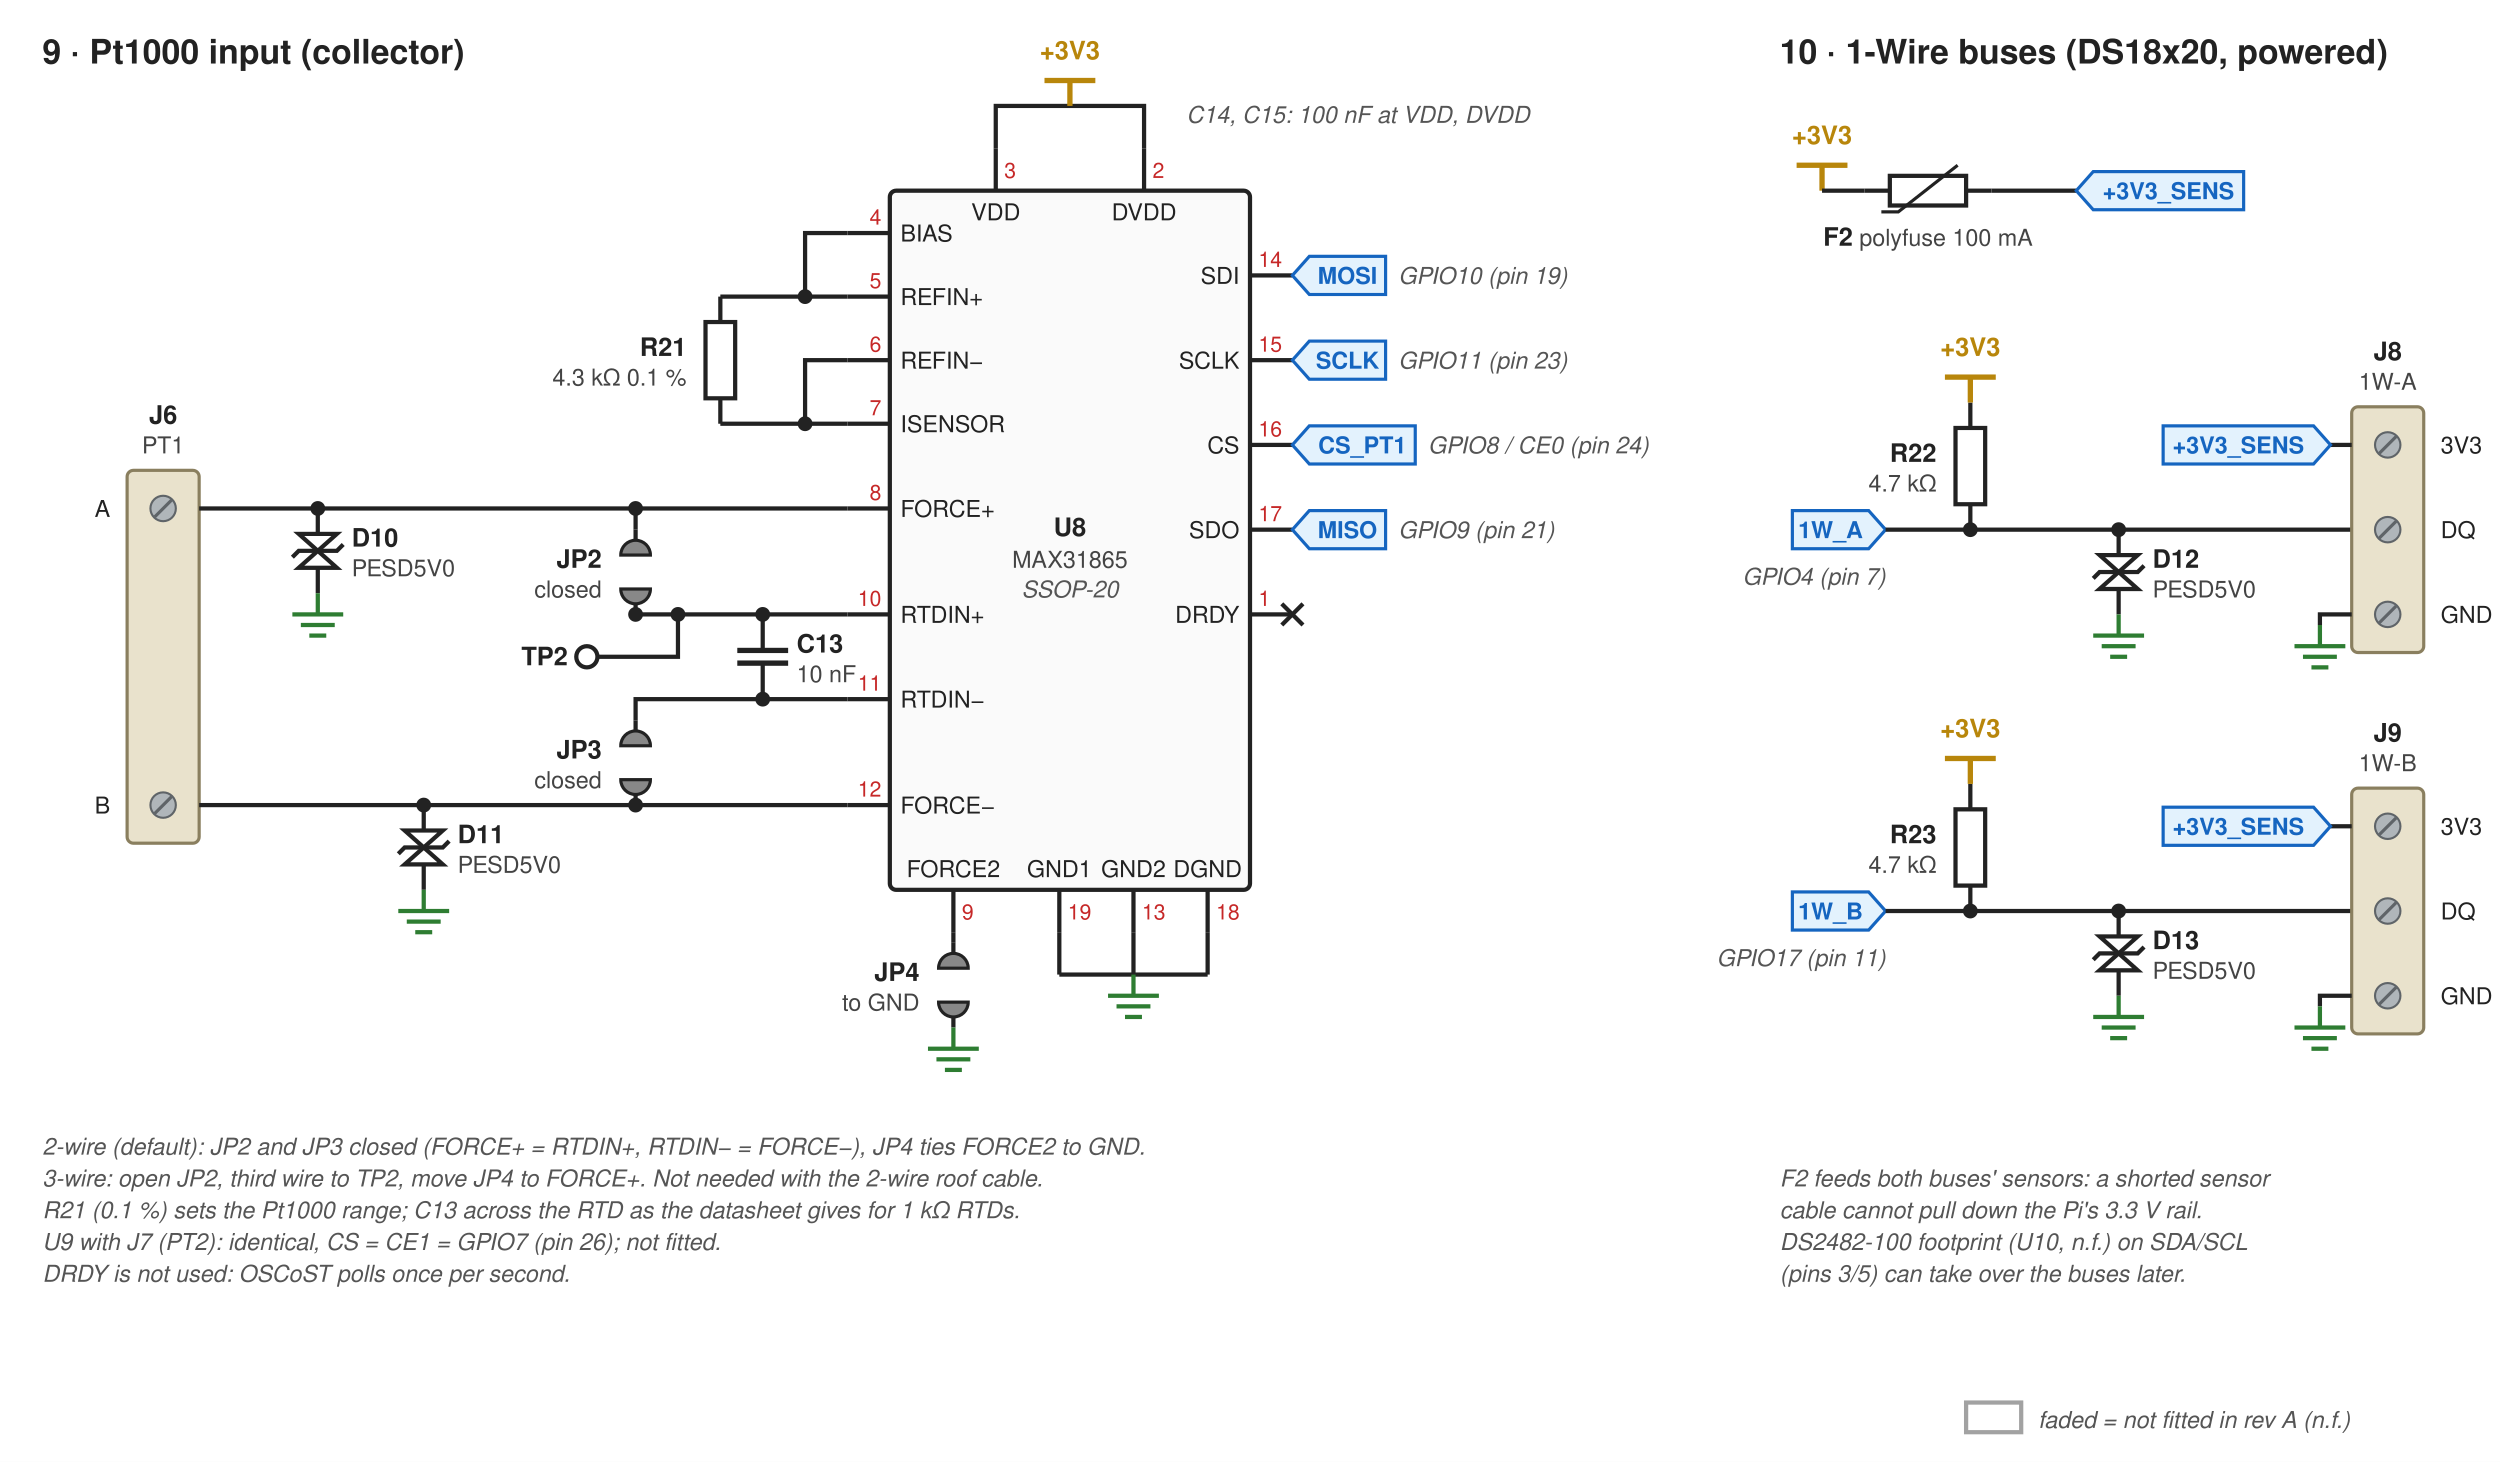
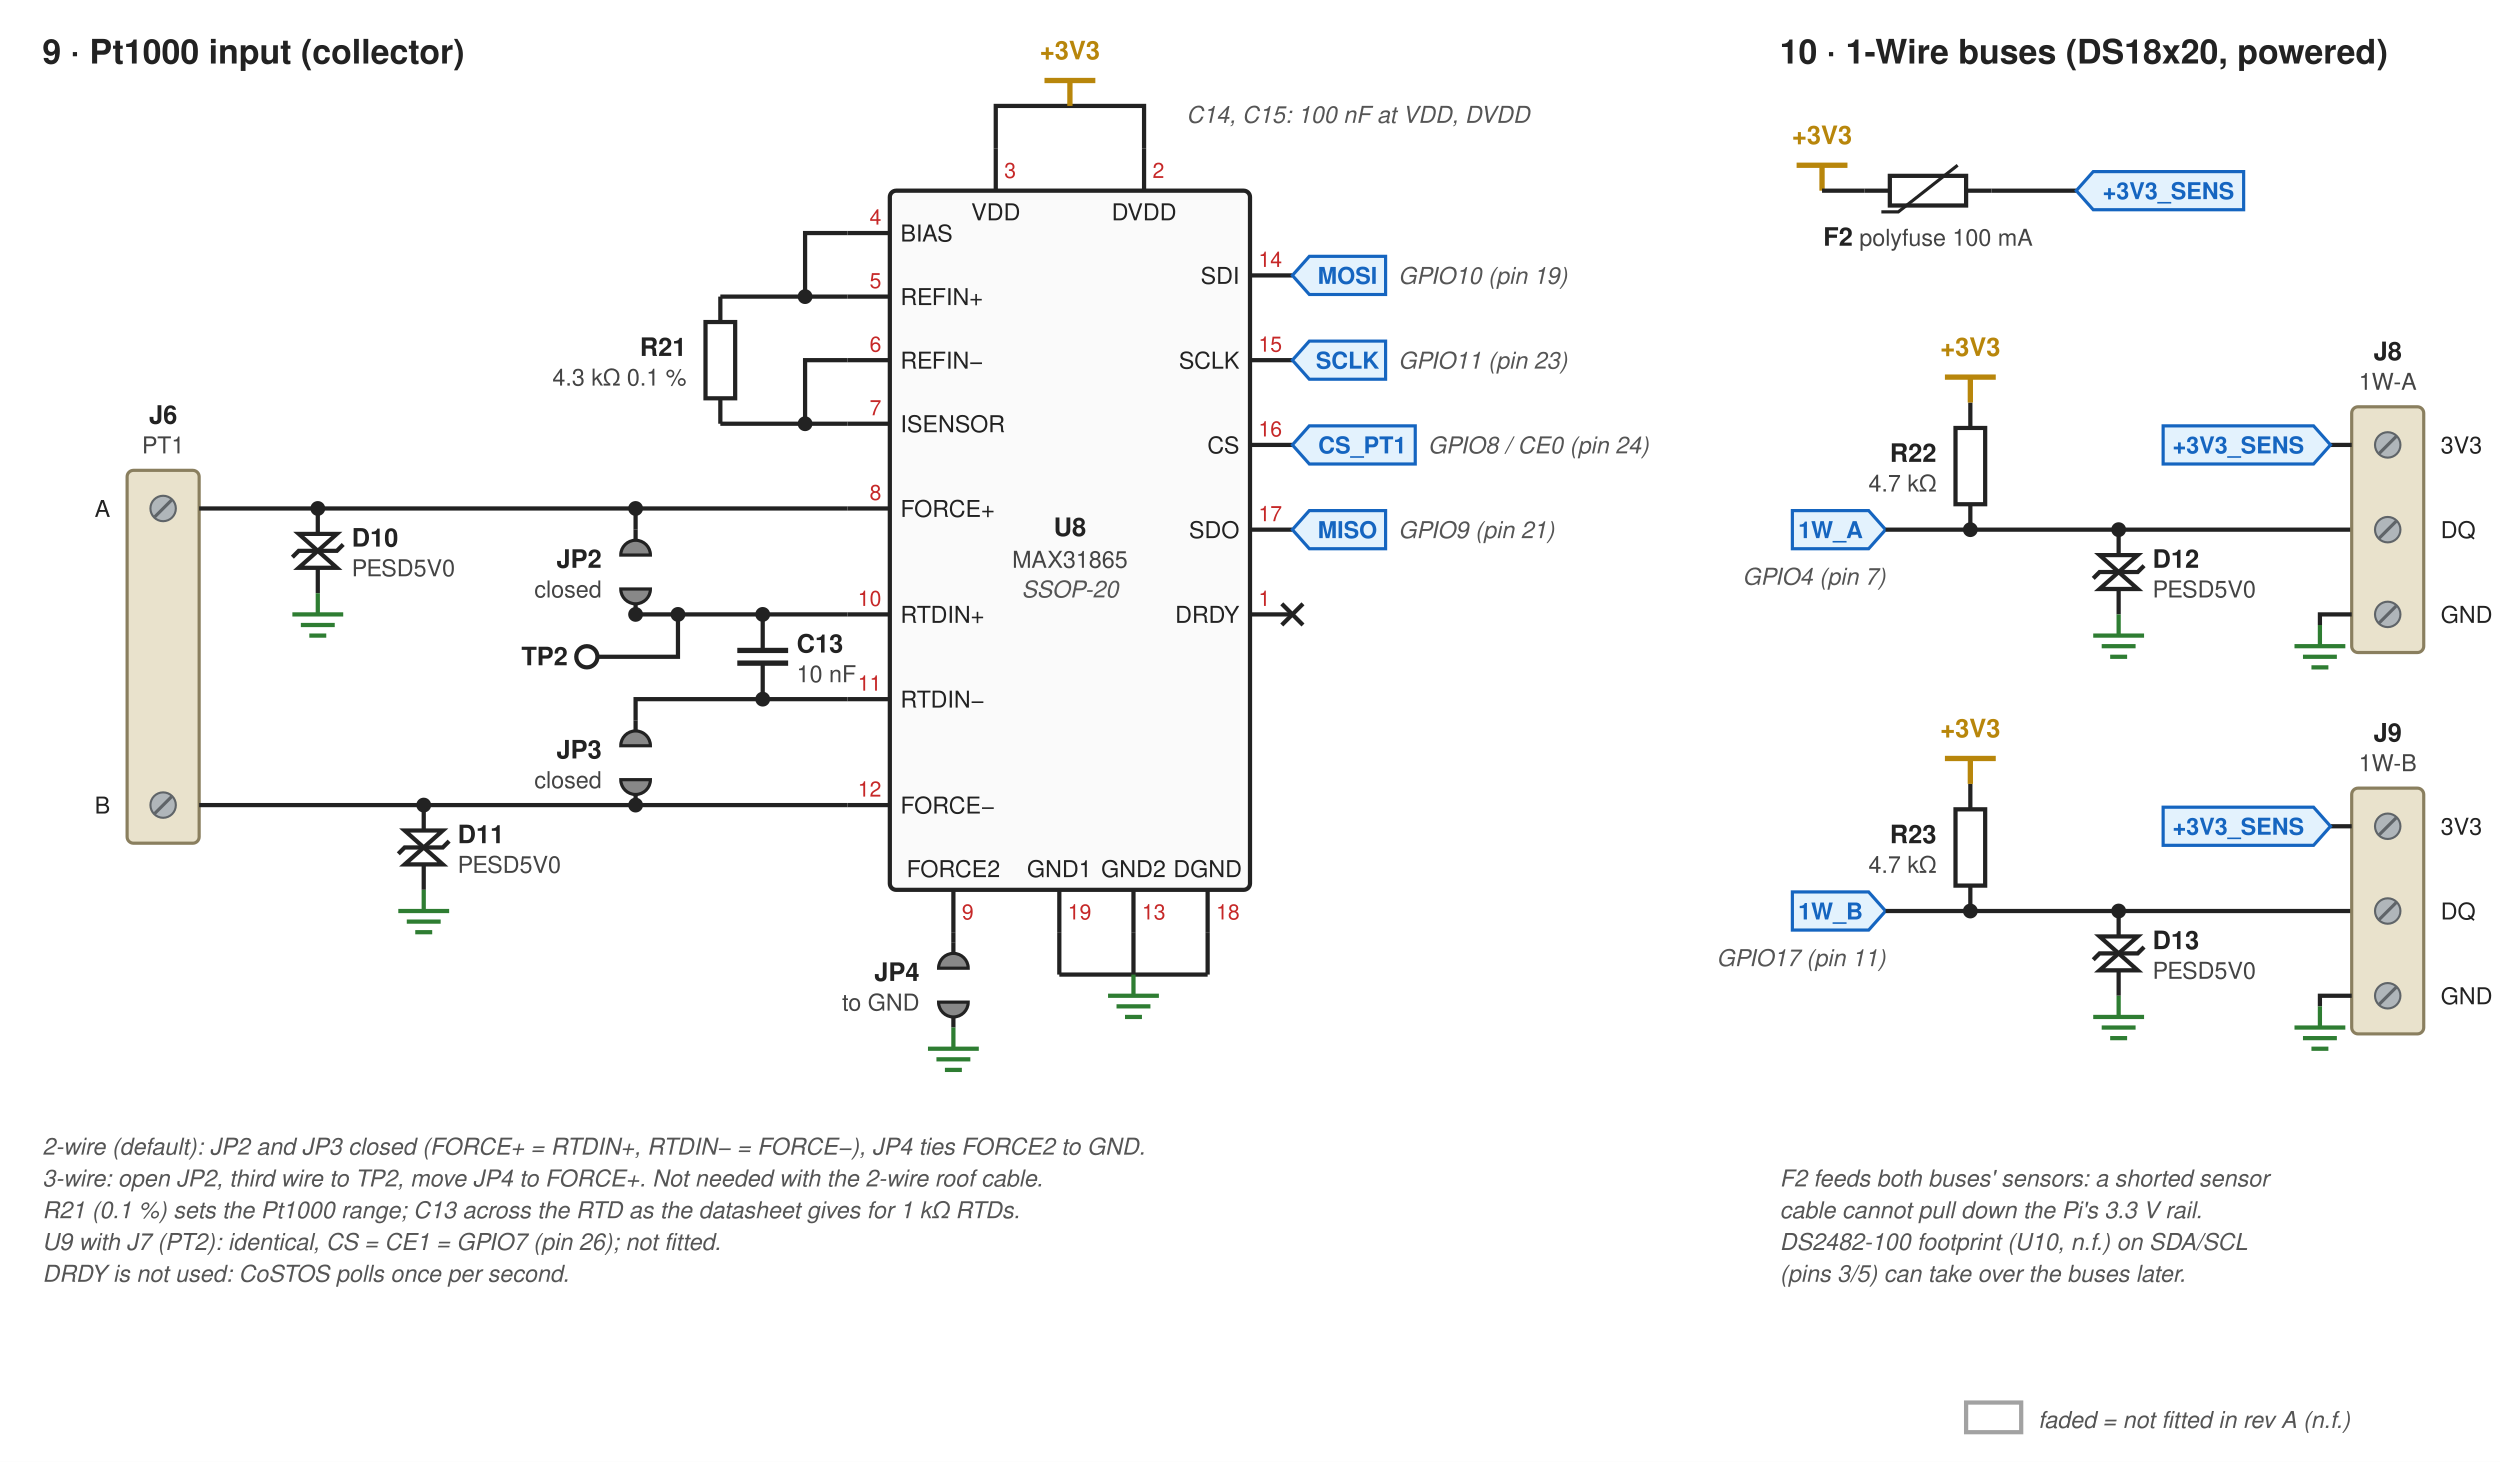
<svg xmlns="http://www.w3.org/2000/svg" width="1180" height="690" viewBox="0 0 1180 690" font-family="Helvetica, Arial, sans-serif">
  <style>.w{stroke:#222;stroke-width:2;fill:none}.b{stroke:#222;stroke-width:2;fill:white}.r{font-size:12px;font-weight:bold;fill:#222}.v{font-size:11px;fill:#444}.pn{font-size:11px;fill:#222}.num{font-size:10px;fill:#c62828}.n{font-size:11px;fill:#555;font-style:italic}.h{font-size:16px;font-weight:bold;fill:#222}</style>
  <rect width="1180" height="690" fill="white" />
  <text x="20" y="30" class="h" text-anchor="start">9 · Pt1000 input (collector)</text>
  <rect x="420" y="90" width="170" height="330" rx="3" style="fill:#fafafa;stroke:#222;stroke-width:2" />
  <text x="505.0" y="253.0" class="r" text-anchor="middle">U8</text>
  <text x="505.0" y="268.0" class="v" text-anchor="middle">MAX31865</text>
  <text x="505.0" y="282.0" class="n" text-anchor="middle">SSOP-20</text>
  <text x="425" y="114" class="pn" text-anchor="start">BIAS</text>
  <text x="416" y="106" class="num" text-anchor="end">4</text>
  <path class="w" d="M420 110 L400 110" />
  <text x="425" y="144" class="pn" text-anchor="start">REFIN+</text>
  <text x="416" y="136" class="num" text-anchor="end">5</text>
  <path class="w" d="M420 140 L400 140" />
  <text x="425" y="174" class="pn" text-anchor="start">REFIN−</text>
  <text x="416" y="166" class="num" text-anchor="end">6</text>
  <path class="w" d="M420 170 L400 170" />
  <text x="425" y="204" class="pn" text-anchor="start">ISENSOR</text>
  <text x="416" y="196" class="num" text-anchor="end">7</text>
  <path class="w" d="M420 200 L400 200" />
  <text x="425" y="244" class="pn" text-anchor="start">FORCE+</text>
  <text x="416" y="236" class="num" text-anchor="end">8</text>
  <path class="w" d="M420 240 L400 240" />
  <text x="425" y="294" class="pn" text-anchor="start">RTDIN+</text>
  <text x="416" y="286" class="num" text-anchor="end">10</text>
  <path class="w" d="M420 290 L400 290" />
  <text x="425" y="334" class="pn" text-anchor="start">RTDIN−</text>
  <text x="416" y="326" class="num" text-anchor="end">11</text>
  <path class="w" d="M420 330 L400 330" />
  <text x="425" y="384" class="pn" text-anchor="start">FORCE−</text>
  <text x="416" y="376" class="num" text-anchor="end">12</text>
  <path class="w" d="M420 380 L400 380" />
  <text x="585" y="134" class="pn" text-anchor="end">SDI</text>
  <text x="594" y="126" class="num" text-anchor="start">14</text>
  <path class="w" d="M590 130 L610 130" />
  <text x="585" y="174" class="pn" text-anchor="end">SCLK</text>
  <text x="594" y="166" class="num" text-anchor="start">15</text>
  <path class="w" d="M590 170 L610 170" />
  <text x="585" y="214" class="pn" text-anchor="end">CS</text>
  <text x="594" y="206" class="num" text-anchor="start">16</text>
  <path class="w" d="M590 210 L610 210" />
  <text x="585" y="254" class="pn" text-anchor="end">SDO</text>
  <text x="594" y="246" class="num" text-anchor="start">17</text>
  <path class="w" d="M590 250 L610 250" />
  <text x="585" y="294" class="pn" text-anchor="end">DRDY</text>
  <text x="594" y="286" class="num" text-anchor="start">1</text>
  <path class="w" d="M590 290 L610 290" />
  <text x="470" y="104" class="pn" text-anchor="middle">VDD</text>
  <text x="474" y="84" class="num" text-anchor="start">3</text>
  <path class="w" d="M470 90 L470 70" />
  <text x="540" y="104" class="pn" text-anchor="middle">DVDD</text>
  <text x="544" y="84" class="num" text-anchor="start">2</text>
  <path class="w" d="M540 90 L540 70" />
  <text x="450" y="414" class="pn" text-anchor="middle">FORCE2</text>
  <text x="454" y="434" class="num" text-anchor="start">9</text>
  <path class="w" d="M450 420 L450 440" />
  <text x="500" y="414" class="pn" text-anchor="middle">GND1</text>
  <text x="504" y="434" class="num" text-anchor="start">19</text>
  <path class="w" d="M500 420 L500 440" />
  <text x="535" y="414" class="pn" text-anchor="middle">GND2</text>
  <text x="539" y="434" class="num" text-anchor="start">13</text>
  <path class="w" d="M535 420 L535 440" />
  <text x="570" y="414" class="pn" text-anchor="middle">DGND</text>
  <text x="574" y="434" class="num" text-anchor="start">18</text>
  <path class="w" d="M570 420 L570 440" />
  <path class="w" d="M400 110 L380 110 L380 140" />
  <path class="w" d="M400 140 L340 140" />
  <circle cx="380" cy="140" r="3.5" fill="#222" />
  <g transform="translate(340 140) rotate(90)">
    <path class="w" d="M0 0 H12" />
    <path class="w" d="M48 0 H60" />
    <rect class="b" x="12" y="-7" width="36" height="14" />
  </g>
  <text x="324.0" y="168.0" class="r" text-anchor="end">R21</text>
  <text x="324.0" y="182.0" class="v" text-anchor="end">4.3 kΩ 0.1 %</text>
  <path class="w" d="M400 170 L380 170 L380 200" />
  <path class="w" d="M400 200 L340 200" />
  <circle cx="380" cy="200" r="3.5" fill="#222" />
  <rect x="60" y="222" width="34" height="176" rx="3" style="fill:#E9E2CC;stroke:#8A7F5F;stroke-width:1.5" />
  <circle cx="77" cy="240" r="6" style="fill:#B0B6BA;stroke:#5F6468" />
  <path d="M73 244 L81 236" style="stroke:#5F6468;stroke-width:1.5" />
  <text x="52" y="244" class="pn" text-anchor="end">A</text>
  <circle cx="77" cy="380" r="6" style="fill:#B0B6BA;stroke:#5F6468" />
  <path d="M73 384 L81 376" style="stroke:#5F6468;stroke-width:1.5" />
  <text x="52" y="384" class="pn" text-anchor="end">B</text>
  <text x="77" y="200" class="r" text-anchor="middle">J6</text>
  <text x="77" y="214" class="v" text-anchor="middle">PT1</text>
  <path class="w" d="M94 240 L400 240" />
  <path class="w" d="M94 380 L400 380" />
  <circle cx="300" cy="240" r="3.5" fill="#222" />
  <path class="w" d="M300 240 L300 250" />
  <g transform="translate(300 250) rotate(90)">
    <path class="w" d="M0 0 H12" />
    <path class="w" d="M28 0 H40" />
    <path d="M12 -7 A7 7 0 0 0 12 7 Z M28 -7 A7 7 0 0 1 28 7 Z" style="fill:#888;stroke:#222;stroke-width:1.5" />
  </g>
  <text x="284.0" y="268.0" class="r" text-anchor="end">JP2</text>
  <text x="284.0" y="282.0" class="v" text-anchor="end">closed</text>
  <path class="w" d="M300 290 L400 290" />
  <circle cx="300" cy="290" r="3.5" fill="#222" />
  <circle cx="300" cy="380" r="3.5" fill="#222" />
  <g transform="translate(300 380) rotate(270)">
    <path class="w" d="M0 0 H12" />
    <path class="w" d="M28 0 H40" />
    <path d="M12 -7 A7 7 0 0 0 12 7 Z M28 -7 A7 7 0 0 1 28 7 Z" style="fill:#888;stroke:#222;stroke-width:1.5" />
  </g>
  <text x="284.0" y="358.0" class="r" text-anchor="end">JP3</text>
  <text x="284.0" y="372.0" class="v" text-anchor="end">closed</text>
  <path class="w" d="M300 340 L300 330 L400 330" />
  <circle cx="360" cy="290" r="3.5" fill="#222" />
  <circle cx="360" cy="330" r="3.5" fill="#222" />
  <rect x="380" y="300" width="0" height="0" />
  <g transform="translate(360 290) rotate(90)">
    <path class="w" d="M0 0 H17" />
    <path class="w" d="M23 0 H40" />
    <path class="w" d="M17 -12 V12" style="stroke-width:2.5" />
    <path class="w" d="M23 -12 V12" style="stroke-width:2.5" />
  </g>
  <text x="376.0" y="308.0" class="r" text-anchor="start">C13</text>
  <text x="376.0" y="322.0" class="v" text-anchor="start">10 nF</text>
  <circle cx="320" cy="290" r="3.5" fill="#222" />
  <path class="w" d="M320 290 L320 310 L282 310" />
  <circle cx="277" cy="310" r="5" style="fill:white;stroke:#222;stroke-width:2" />
  <text x="268" y="314" class="r" text-anchor="end">TP2</text>
  <circle cx="150" cy="240" r="3.5" fill="#222" />
  <g transform="translate(150 240) rotate(90)">
    <path class="w" d="M0 0 H12" />
    <path class="w" d="M28 0 H40" />
    <path d="M12 -9 L20 0 L12 9 Z M28 -9 L20 0 L28 9 Z" style="fill:white;stroke:#222;stroke-width:2" />
    <path class="w" d="M17 -12 L20 -9 V9 L23 12" />
  </g>
  <text x="166.0" y="258.0" class="r" text-anchor="start">D10</text>
  <text x="166.0" y="272.0" class="v" text-anchor="start">PESD5V0</text>
  <path d="M150 280 V290 M138 290 H162 M142 295 H158 M146 300 H154" style="stroke:#2e7d32;stroke-width:2;fill:none" />
  <circle cx="200" cy="380" r="3.5" fill="#222" />
  <g transform="translate(200 380) rotate(90)">
    <path class="w" d="M0 0 H12" />
    <path class="w" d="M28 0 H40" />
    <path d="M12 -9 L20 0 L12 9 Z M28 -9 L20 0 L28 9 Z" style="fill:white;stroke:#222;stroke-width:2" />
    <path class="w" d="M17 -12 L20 -9 V9 L23 12" />
  </g>
  <text x="216.0" y="398.0" class="r" text-anchor="start">D11</text>
  <text x="216.0" y="412.0" class="v" text-anchor="start">PESD5V0</text>
  <path d="M200 420 V430 M188 430 H212 M192 435 H208 M196 440 H204" style="stroke:#2e7d32;stroke-width:2;fill:none" />
  <path class="w" d="M470 70 L470 50 L540 50 L540 70" />
  <path d="M505 50 V38 M493 38 H517" style="stroke:#b8860b;stroke-width:2.5;fill:none" />
  <text x="505" y="28" class="r" text-anchor="middle" style="fill:#b8860b">+3V3</text>
  <text x="560" y="58" class="n" text-anchor="start">C14, C15: 100 nF at VDD, DVDD</text>
  <path class="w" d="M500 440 L500 460" />
  <path class="w" d="M535 440 L535 460" />
  <path class="w" d="M570 440 L570 460" />
  <path class="w" d="M500 460 L570 460" />
  <path d="M535 460 V470 M523 470 H547 M527 475 H543 M531 480 H539" style="stroke:#2e7d32;stroke-width:2;fill:none" />
  <path class="w" d="M450 440 L450 445" />
  <g transform="translate(450 445) rotate(90)">
    <path class="w" d="M0 0 H12" />
    <path class="w" d="M28 0 H40" />
    <path d="M12 -7 A7 7 0 0 0 12 7 Z M28 -7 A7 7 0 0 1 28 7 Z" style="fill:#888;stroke:#222;stroke-width:1.5" />
  </g>
  <text x="434.0" y="463.0" class="r" text-anchor="end">JP4</text>
  <text x="434.0" y="477.0" class="v" text-anchor="end">to GND</text>
  <path d="M450 485 V495 M438 495 H462 M442 500 H458 M446 505 H454" style="stroke:#2e7d32;stroke-width:2;fill:none" />
  <polygon points="610,130 618,121 654,121 654,139 618,139" style="fill:#e3f2fd;stroke:#1565c0;stroke-width:1.5" />
  <text x="636.0" y="134" class="pn" text-anchor="middle" style="font-weight:bold;fill:#1565c0">MOSI</text>
  <text x="660" y="134" class="n" text-anchor="start">GPIO10 (pin 19)</text>
  <polygon points="610,170 618,161 654,161 654,179 618,179" style="fill:#e3f2fd;stroke:#1565c0;stroke-width:1.5" />
  <text x="636.0" y="174" class="pn" text-anchor="middle" style="font-weight:bold;fill:#1565c0">SCLK</text>
  <text x="660" y="174" class="n" text-anchor="start">GPIO11 (pin 23)</text>
  <polygon points="610,210 618,201 668,201 668,219 618,219" style="fill:#e3f2fd;stroke:#1565c0;stroke-width:1.5" />
  <text x="643.0" y="214" class="pn" text-anchor="middle" style="font-weight:bold;fill:#1565c0">CS_PT1</text>
  <text x="674" y="214" class="n" text-anchor="start">GPIO8 / CE0 (pin 24)</text>
  <polygon points="610,250 618,241 654,241 654,259 618,259" style="fill:#e3f2fd;stroke:#1565c0;stroke-width:1.5" />
  <text x="636.0" y="254" class="pn" text-anchor="middle" style="font-weight:bold;fill:#1565c0">MISO</text>
  <text x="660" y="254" class="n" text-anchor="start">GPIO9 (pin 21)</text>
  <path class="w" d="M605 285 L615 295 M605 295 L615 285" />
  <text x="20" y="545" class="n" text-anchor="start">2-wire (default): JP2 and JP3 closed (FORCE+ = RTDIN+, RTDIN− = FORCE−), JP4 ties FORCE2 to GND.</text>
  <text x="20" y="560" class="n" text-anchor="start">3-wire: open JP2, third wire to TP2, move JP4 to FORCE+. Not needed with the 2-wire roof cable.</text>
  <text x="20" y="575" class="n" text-anchor="start">R21 (0.1 %) sets the Pt1000 range; C13 across the RTD as the datasheet gives for 1 kΩ RTDs.</text>
  <text x="20" y="590" class="n" text-anchor="start">U9 with J7 (PT2): identical, CS = CE1 = GPIO7 (pin 26); not fitted.</text>
-   <text x="20" y="605" class="n" text-anchor="start">DRDY is not used: OSCoST polls once per second.</text>
+   <text x="20" y="605" class="n" text-anchor="start">DRDY is not used: CoSTOS polls once per second.</text>
  <text x="840" y="30" class="h" text-anchor="start">10 · 1-Wire buses (DS18x20, powered)</text>
  <path d="M860 90 V78 M848 78 H872" style="stroke:#b8860b;stroke-width:2.5;fill:none" />
  <text x="860" y="68" class="r" text-anchor="middle" style="fill:#b8860b">+3V3</text>
  <path class="w" d="M860 90 L880 90" />
  <g transform="translate(880 90) rotate(0)">
    <path class="w" d="M0 0 H12" />
    <path class="w" d="M48 0 H60" />
    <rect class="b" x="12" y="-7" width="36" height="14" />
    <path class="w" d="M8 10 L16 10 L44 -12" style="stroke-width:1.5" />
  </g>
  <text x="910.0" y="116.0" class="v" text-anchor="middle">
    <tspan class="r">F2</tspan> polyfuse 100 mA</text>
  <path class="w" d="M940 90 L980 90" />
  <polygon points="980,90 988,81 1059,81 1059,99 988,99" style="fill:#e3f2fd;stroke:#1565c0;stroke-width:1.5" />
  <text x="1023.5" y="94" class="pn" text-anchor="middle" style="font-weight:bold;fill:#1565c0">+3V3_SENS</text>
  <polygon points="890,250 882,241 846,241 846,259 882,259" style="fill:#e3f2fd;stroke:#1565c0;stroke-width:1.5" />
  <text x="864.0" y="254" class="pn" text-anchor="middle" style="font-weight:bold;fill:#1565c0">1W_A</text>
  <text x="890" y="276" class="n" text-anchor="end">GPIO4 (pin 7)</text>
  <path class="w" d="M890 250 L1110 250" />
  <circle cx="930" cy="250" r="3.5" fill="#222" />
  <circle cx="1000" cy="250" r="3.5" fill="#222" />
  <g transform="translate(930 250) rotate(270)">
    <path class="w" d="M0 0 H12" />
    <path class="w" d="M48 0 H60" />
    <rect class="b" x="12" y="-7" width="36" height="14" />
  </g>
  <text x="914.0" y="218.0" class="r" text-anchor="end">R22</text>
  <text x="914.0" y="232.0" class="v" text-anchor="end">4.7 kΩ</text>
  <path d="M930 190 V178 M918 178 H942" style="stroke:#b8860b;stroke-width:2.5;fill:none" />
  <text x="930" y="168" class="r" text-anchor="middle" style="fill:#b8860b">+3V3</text>
  <g transform="translate(1000 250) rotate(90)">
    <path class="w" d="M0 0 H12" />
    <path class="w" d="M28 0 H40" />
    <path d="M12 -9 L20 0 L12 9 Z M28 -9 L20 0 L28 9 Z" style="fill:white;stroke:#222;stroke-width:2" />
    <path class="w" d="M17 -12 L20 -9 V9 L23 12" />
  </g>
  <text x="1016.0" y="268.0" class="r" text-anchor="start">D12</text>
  <text x="1016.0" y="282.0" class="v" text-anchor="start">PESD5V0</text>
  <path d="M1000 290 V300 M988 300 H1012 M992 305 H1008 M996 310 H1004" style="stroke:#2e7d32;stroke-width:2;fill:none" />
  <rect x="1110" y="192" width="34" height="116" rx="3" style="fill:#E9E2CC;stroke:#8A7F5F;stroke-width:1.5" />
  <circle cx="1127" cy="210" r="6" style="fill:#B0B6BA;stroke:#5F6468" />
  <path d="M1123 214 L1131 206" style="stroke:#5F6468;stroke-width:1.5" />
  <text x="1152" y="214" class="pn" text-anchor="start">3V3</text>
  <circle cx="1127" cy="250" r="6" style="fill:#B0B6BA;stroke:#5F6468" />
  <path d="M1123 254 L1131 246" style="stroke:#5F6468;stroke-width:1.5" />
  <text x="1152" y="254" class="pn" text-anchor="start">DQ</text>
  <circle cx="1127" cy="290" r="6" style="fill:#B0B6BA;stroke:#5F6468" />
  <path d="M1123 294 L1131 286" style="stroke:#5F6468;stroke-width:1.5" />
  <text x="1152" y="294" class="pn" text-anchor="start">GND</text>
  <text x="1127" y="170" class="r" text-anchor="middle">J8</text>
  <text x="1127" y="184" class="v" text-anchor="middle">1W-A</text>
  <path class="w" d="M1110 210 L1100 210" />
  <polygon points="1100,210 1092,201 1021,201 1021,219 1092,219" style="fill:#e3f2fd;stroke:#1565c0;stroke-width:1.5" />
  <text x="1056.5" y="214" class="pn" text-anchor="middle" style="font-weight:bold;fill:#1565c0">+3V3_SENS</text>
  <path class="w" d="M1110 290 L1095 290 L1095 295" />
  <path d="M1095 295 V305 M1083 305 H1107 M1087 310 H1103 M1091 315 H1099" style="stroke:#2e7d32;stroke-width:2;fill:none" />
  <polygon points="890,430 882,421 846,421 846,439 882,439" style="fill:#e3f2fd;stroke:#1565c0;stroke-width:1.5" />
  <text x="864.0" y="434" class="pn" text-anchor="middle" style="font-weight:bold;fill:#1565c0">1W_B</text>
  <text x="890" y="456" class="n" text-anchor="end">GPIO17 (pin 11)</text>
  <path class="w" d="M890 430 L1110 430" />
  <circle cx="930" cy="430" r="3.5" fill="#222" />
  <circle cx="1000" cy="430" r="3.5" fill="#222" />
  <g transform="translate(930 430) rotate(270)">
    <path class="w" d="M0 0 H12" />
    <path class="w" d="M48 0 H60" />
    <rect class="b" x="12" y="-7" width="36" height="14" />
  </g>
  <text x="914.0" y="398.0" class="r" text-anchor="end">R23</text>
  <text x="914.0" y="412.0" class="v" text-anchor="end">4.7 kΩ</text>
  <path d="M930 370 V358 M918 358 H942" style="stroke:#b8860b;stroke-width:2.5;fill:none" />
  <text x="930" y="348" class="r" text-anchor="middle" style="fill:#b8860b">+3V3</text>
  <g transform="translate(1000 430) rotate(90)">
    <path class="w" d="M0 0 H12" />
    <path class="w" d="M28 0 H40" />
    <path d="M12 -9 L20 0 L12 9 Z M28 -9 L20 0 L28 9 Z" style="fill:white;stroke:#222;stroke-width:2" />
    <path class="w" d="M17 -12 L20 -9 V9 L23 12" />
  </g>
  <text x="1016.0" y="448.0" class="r" text-anchor="start">D13</text>
  <text x="1016.0" y="462.0" class="v" text-anchor="start">PESD5V0</text>
  <path d="M1000 470 V480 M988 480 H1012 M992 485 H1008 M996 490 H1004" style="stroke:#2e7d32;stroke-width:2;fill:none" />
  <rect x="1110" y="372" width="34" height="116" rx="3" style="fill:#E9E2CC;stroke:#8A7F5F;stroke-width:1.5" />
  <circle cx="1127" cy="390" r="6" style="fill:#B0B6BA;stroke:#5F6468" />
  <path d="M1123 394 L1131 386" style="stroke:#5F6468;stroke-width:1.5" />
  <text x="1152" y="394" class="pn" text-anchor="start">3V3</text>
  <circle cx="1127" cy="430" r="6" style="fill:#B0B6BA;stroke:#5F6468" />
  <path d="M1123 434 L1131 426" style="stroke:#5F6468;stroke-width:1.5" />
  <text x="1152" y="434" class="pn" text-anchor="start">DQ</text>
  <circle cx="1127" cy="470" r="6" style="fill:#B0B6BA;stroke:#5F6468" />
  <path d="M1123 474 L1131 466" style="stroke:#5F6468;stroke-width:1.5" />
  <text x="1152" y="474" class="pn" text-anchor="start">GND</text>
  <text x="1127" y="350" class="r" text-anchor="middle">J9</text>
  <text x="1127" y="364" class="v" text-anchor="middle">1W-B</text>
  <path class="w" d="M1110 390 L1100 390" />
  <polygon points="1100,390 1092,381 1021,381 1021,399 1092,399" style="fill:#e3f2fd;stroke:#1565c0;stroke-width:1.5" />
  <text x="1056.5" y="394" class="pn" text-anchor="middle" style="font-weight:bold;fill:#1565c0">+3V3_SENS</text>
  <path class="w" d="M1110 470 L1095 470 L1095 475" />
  <path d="M1095 475 V485 M1083 485 H1107 M1087 490 H1103 M1091 495 H1099" style="stroke:#2e7d32;stroke-width:2;fill:none" />
  <text x="840" y="560" class="n" text-anchor="start">F2 feeds both buses' sensors: a shorted sensor</text>
  <text x="840" y="575" class="n" text-anchor="start">cable cannot pull down the Pi's 3.3 V rail.</text>
  <text x="840" y="590" class="n" text-anchor="start">DS2482-100 footprint (U10, n.f.) on SDA/SCL</text>
  <text x="840" y="605" class="n" text-anchor="start">(pins 3/5) can take over the buses later.</text>
  <g opacity="0.42">
    <rect x="928" y="662" width="26" height="14" style="fill:white;stroke:#222;stroke-width:2" />
  </g>
  <text x="962" y="674" class="n" text-anchor="start">faded = not fitted in rev A (n.f.)</text>
</svg>
